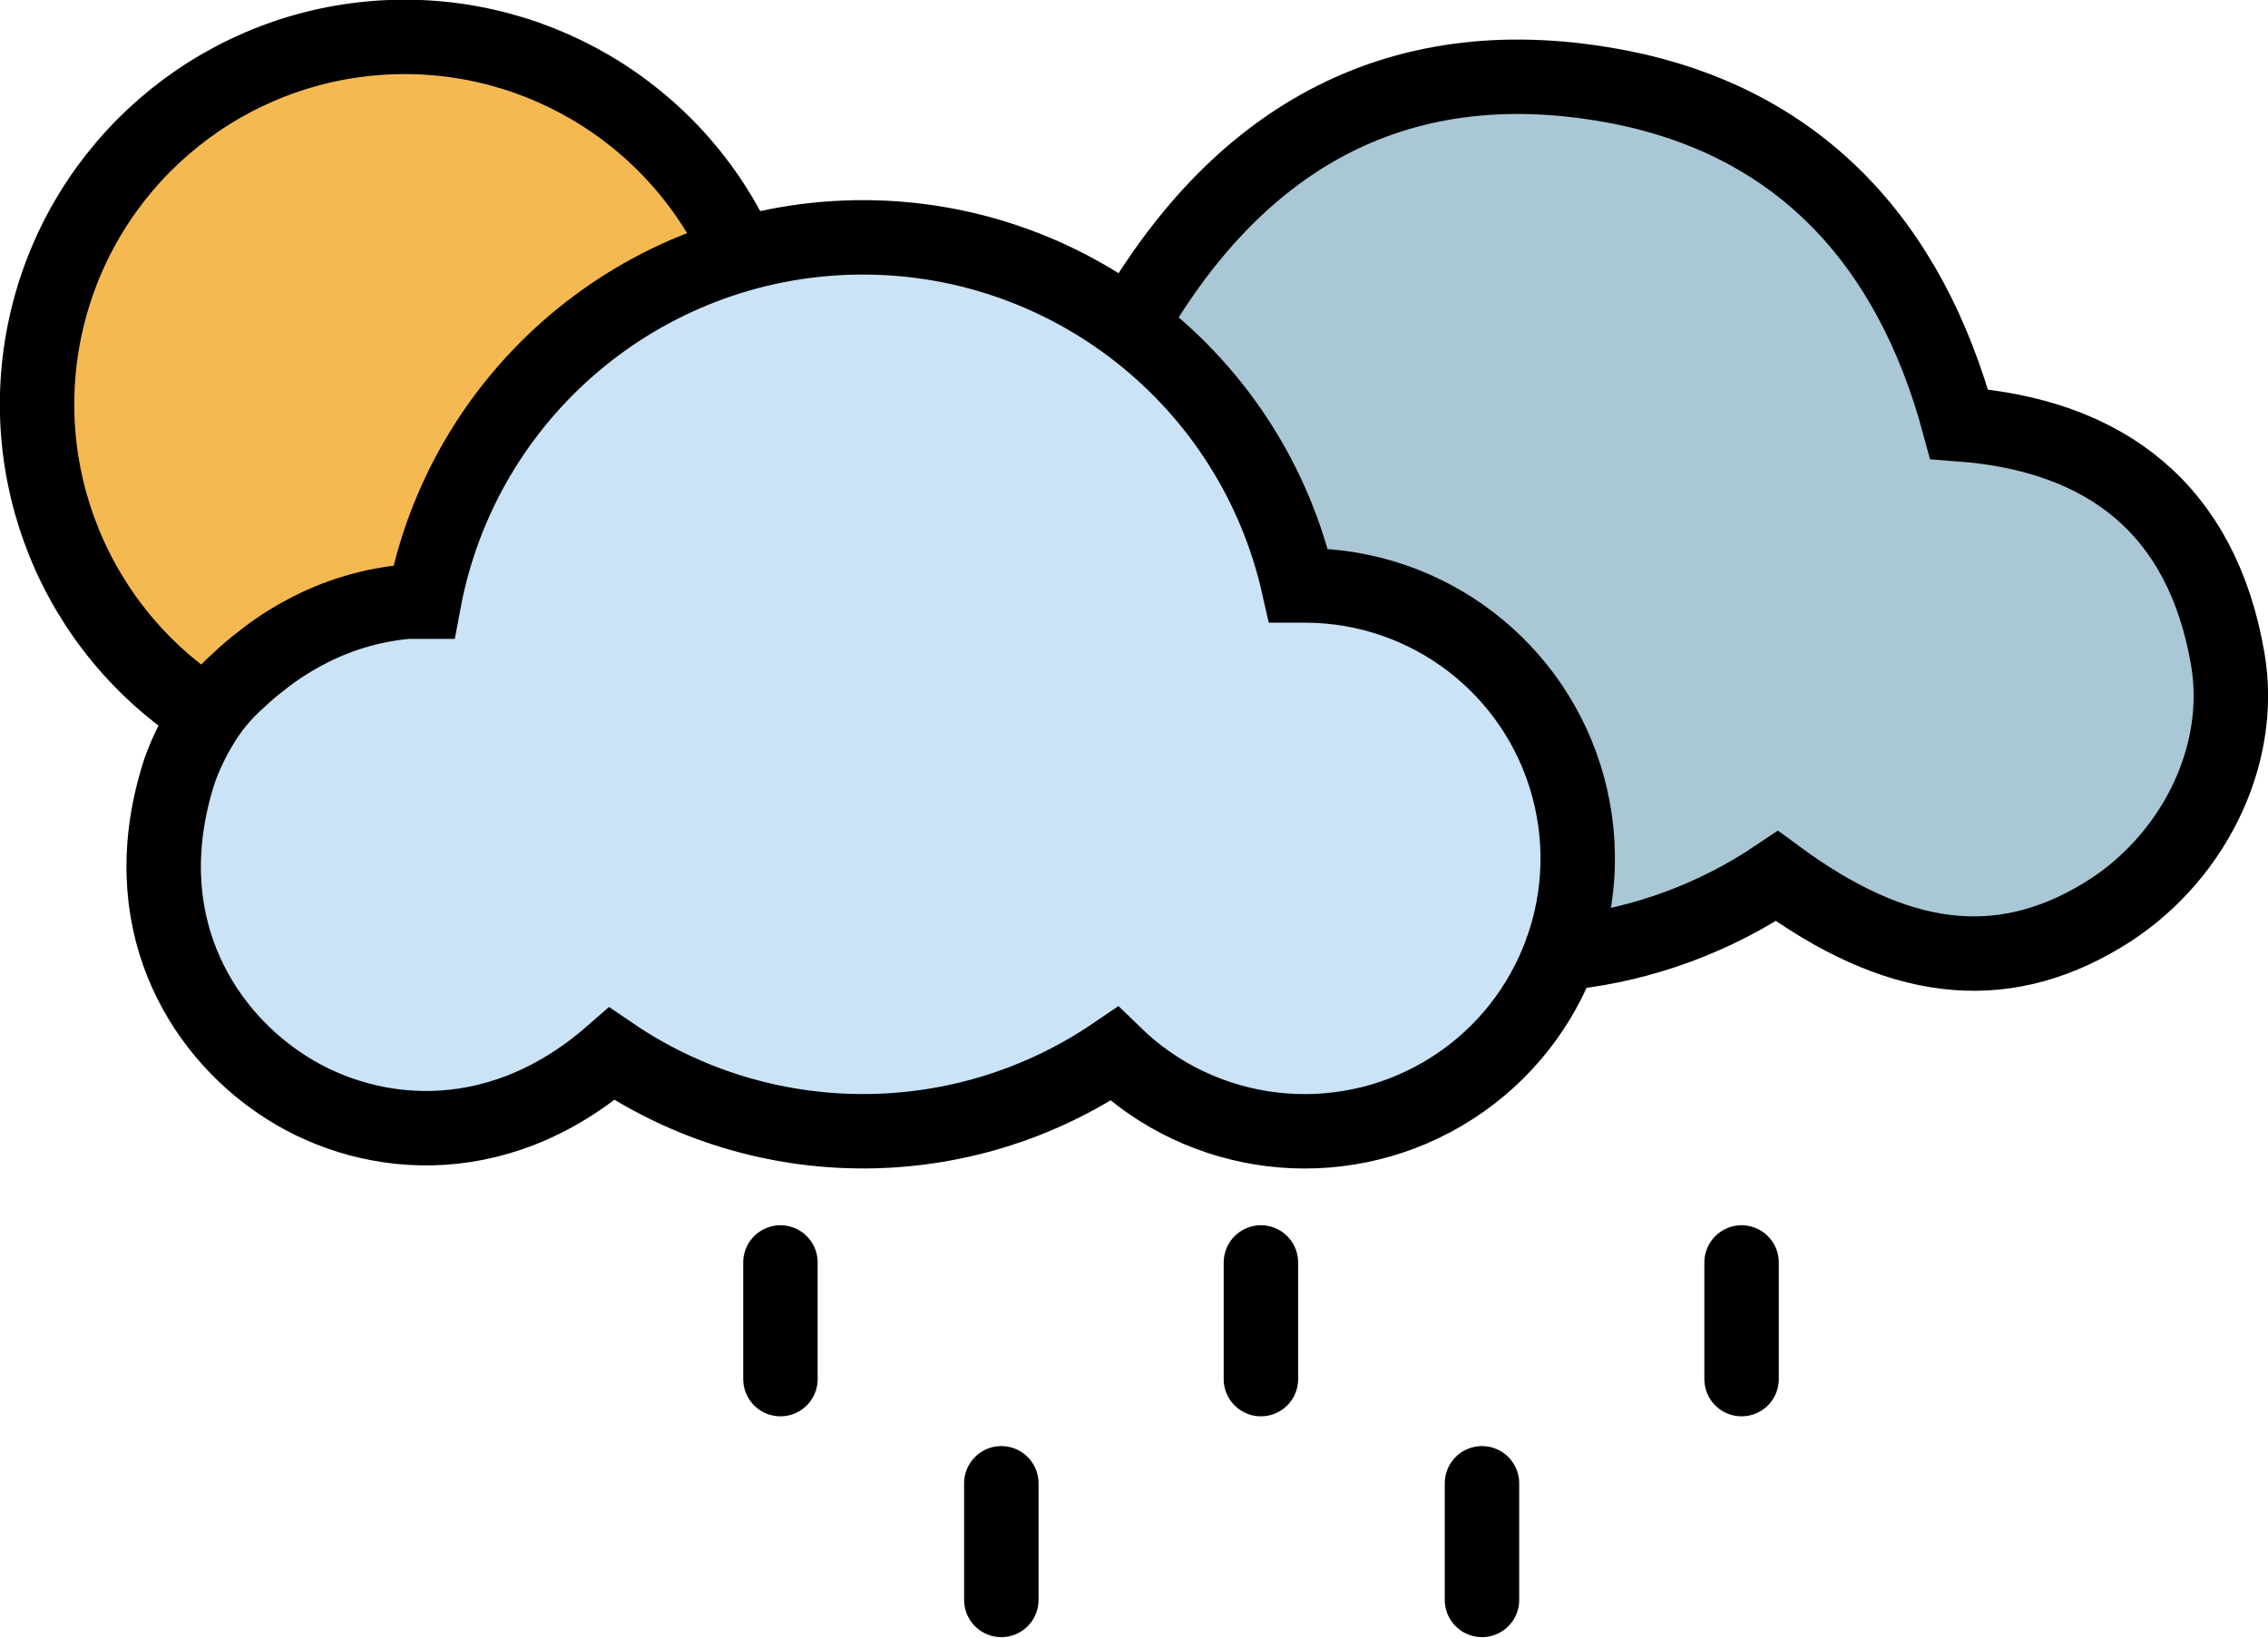
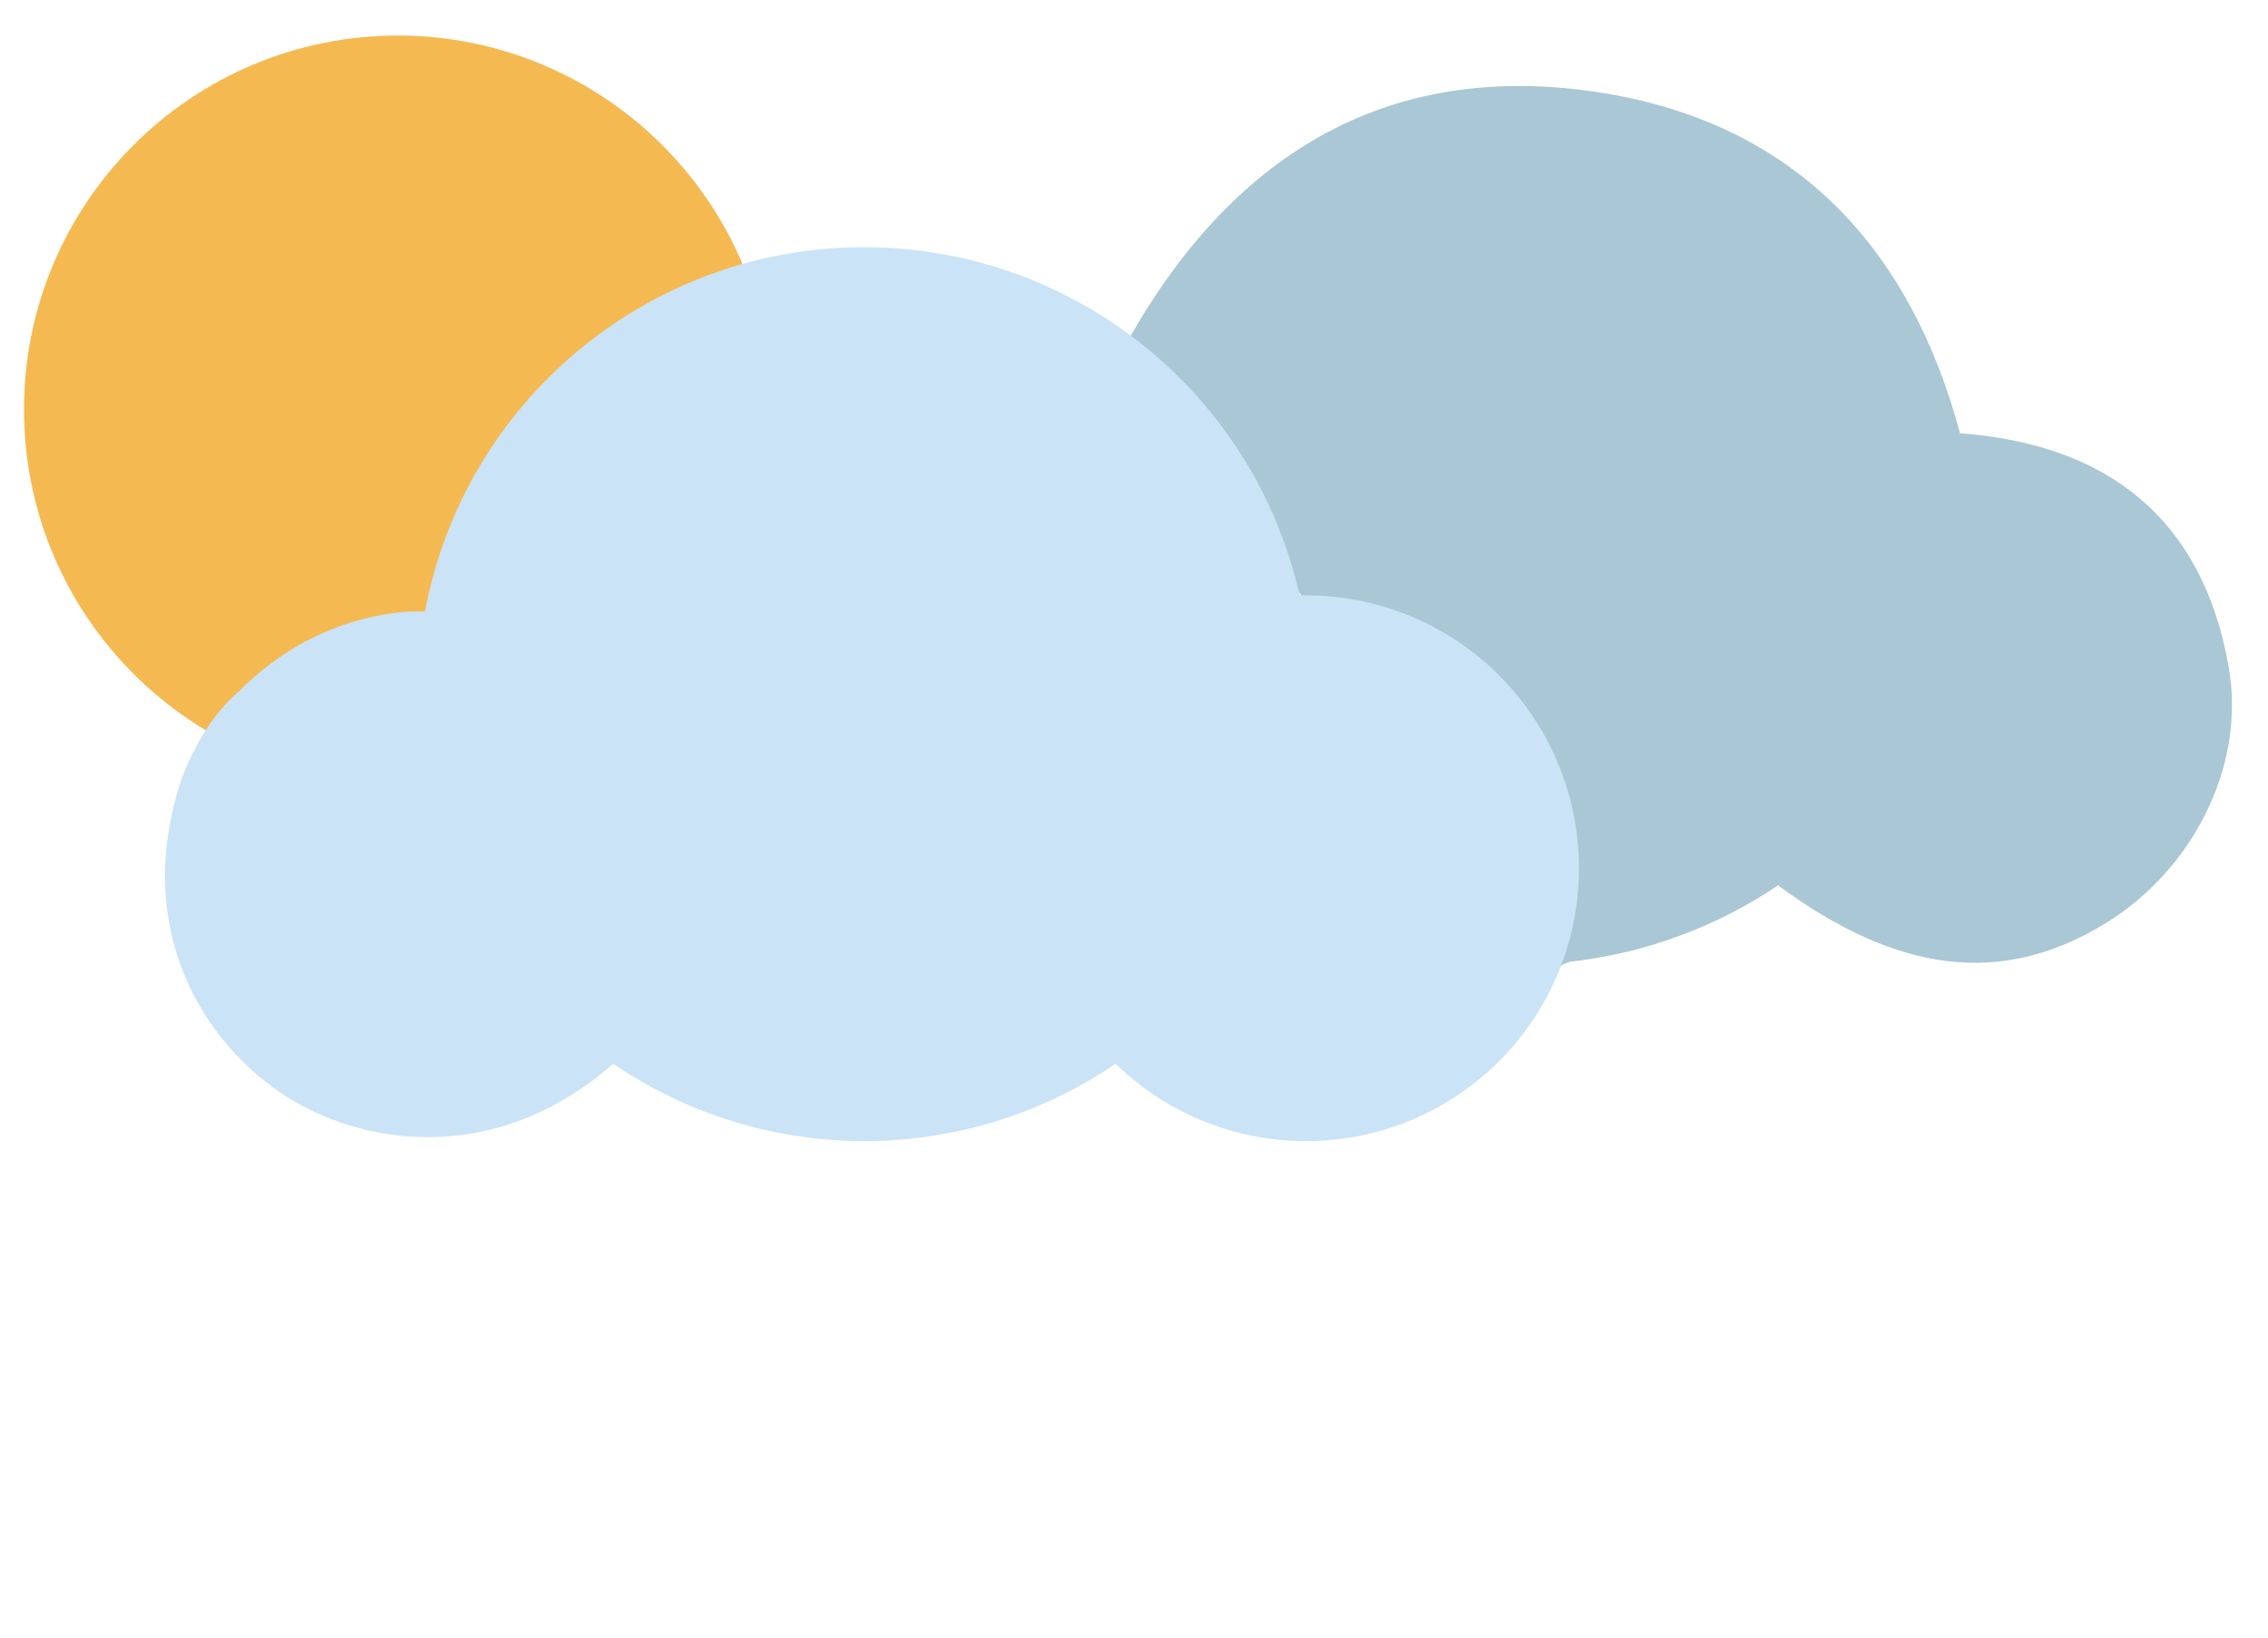
<svg xmlns="http://www.w3.org/2000/svg" viewBox="0 0 121.88 88">
  <defs>
-     <style>.cls-1{fill:#f5b952;}.cls-2{fill:#aac7d5;}.cls-3{fill:#cae3f6;}.cls-4,.cls-5{fill:none;stroke:#000;stroke-miterlimit:10;stroke-width:4px;}.cls-5{stroke-linecap:round;}</style>
+     <style>.cls-1{fill:#f5b952;}.cls-2{fill:#aac7d5;}.cls-3{fill:#cae3f6;}.cls-4,.cls-5{fill:none;stroke-miterlimit:10;stroke-width:4px;}.cls-5{stroke-linecap:round;}</style>
  </defs>
  <g id="Layer_2" data-name="Layer 2">
    <g id="Layer_1-2" data-name="Layer 1">
      <path class="cls-1" d="M21.39,1.91A20.1,20.1,0,1,0,41.49,22,20.13,20.13,0,0,0,21.39,1.91Z" />
      <path class="cls-2" d="M83.64,52.15a1.35,1.35,0,0,1,.77-.46,24.92,24.92,0,0,0,11.14-4.1c6.44,4.75,12,5.4,17.45,2.13,4.78-2.85,7.71-8.5,6.77-13.85-1.39-8-6.53-12-14.44-12.58-2.64-9.84-8.67-16.41-18.71-18.21C74.88,3,66.33,8.13,60.61,18.32" />
      <path class="cls-3" d="M70.2,32h-.36a24,24,0,0,0-47,.87l-.87,0a13.94,13.94,0,0,0-5.53,1.6,14.74,14.74,0,0,0-2.35,1.56c-.4.33-.79.67-1.17,1.05a9.69,9.69,0,0,0-2.06,2.5A13.77,13.77,0,0,0,9.71,42C7.15,49.94,10.87,55.9,15.1,58.75s11.5,4,17.85-1.57a24,24,0,0,0,27,0A14.67,14.67,0,1,0,70.2,32Z" />
      <path class="cls-4" d="M39.79,13.71A19.75,19.75,0,1,0,11.21,38.44" />
      <path class="cls-4" d="M83.58,51.66a1.27,1.27,0,0,1,.78-.46,25,25,0,0,0,11.13-4.11c6.44,4.75,12,5.41,17.45,2.13,4.78-2.85,7.71-8.49,6.77-13.84-1.39-8-6.53-12-14.43-12.58C102.64,13,96.6,6.38,86.56,4.59c-11.74-2.1-20.29,3.05-26,13.23" />
      <path class="cls-4" d="M70.14,31.47l-.36,0a24,24,0,0,0-47,.87c-.29,0-.58,0-.87,0A14.27,14.27,0,0,0,16.37,34,14.8,14.8,0,0,0,14,35.56a14.06,14.06,0,0,0-1.17,1,10.07,10.07,0,0,0-2.06,2.5,13.13,13.13,0,0,0-1.13,2.4c-2.57,8,1.16,13.9,5.38,16.75,4.38,3,11.5,4,17.86-1.56a24,24,0,0,0,27,0A14.67,14.67,0,1,0,70.14,31.47Z" />
      <line class="cls-5" x1="93.59" y1="67.86" x2="93.59" y2="74.13" />
      <line class="cls-5" x1="67.76" y1="67.86" x2="67.76" y2="74.13" />
      <line class="cls-5" x1="41.94" y1="67.86" x2="41.94" y2="74.13" />
      <line class="cls-5" x1="79.64" y1="79.73" x2="79.64" y2="86" />
      <line class="cls-5" x1="53.81" y1="79.73" x2="53.81" y2="86" />
    </g>
  </g>
</svg>
